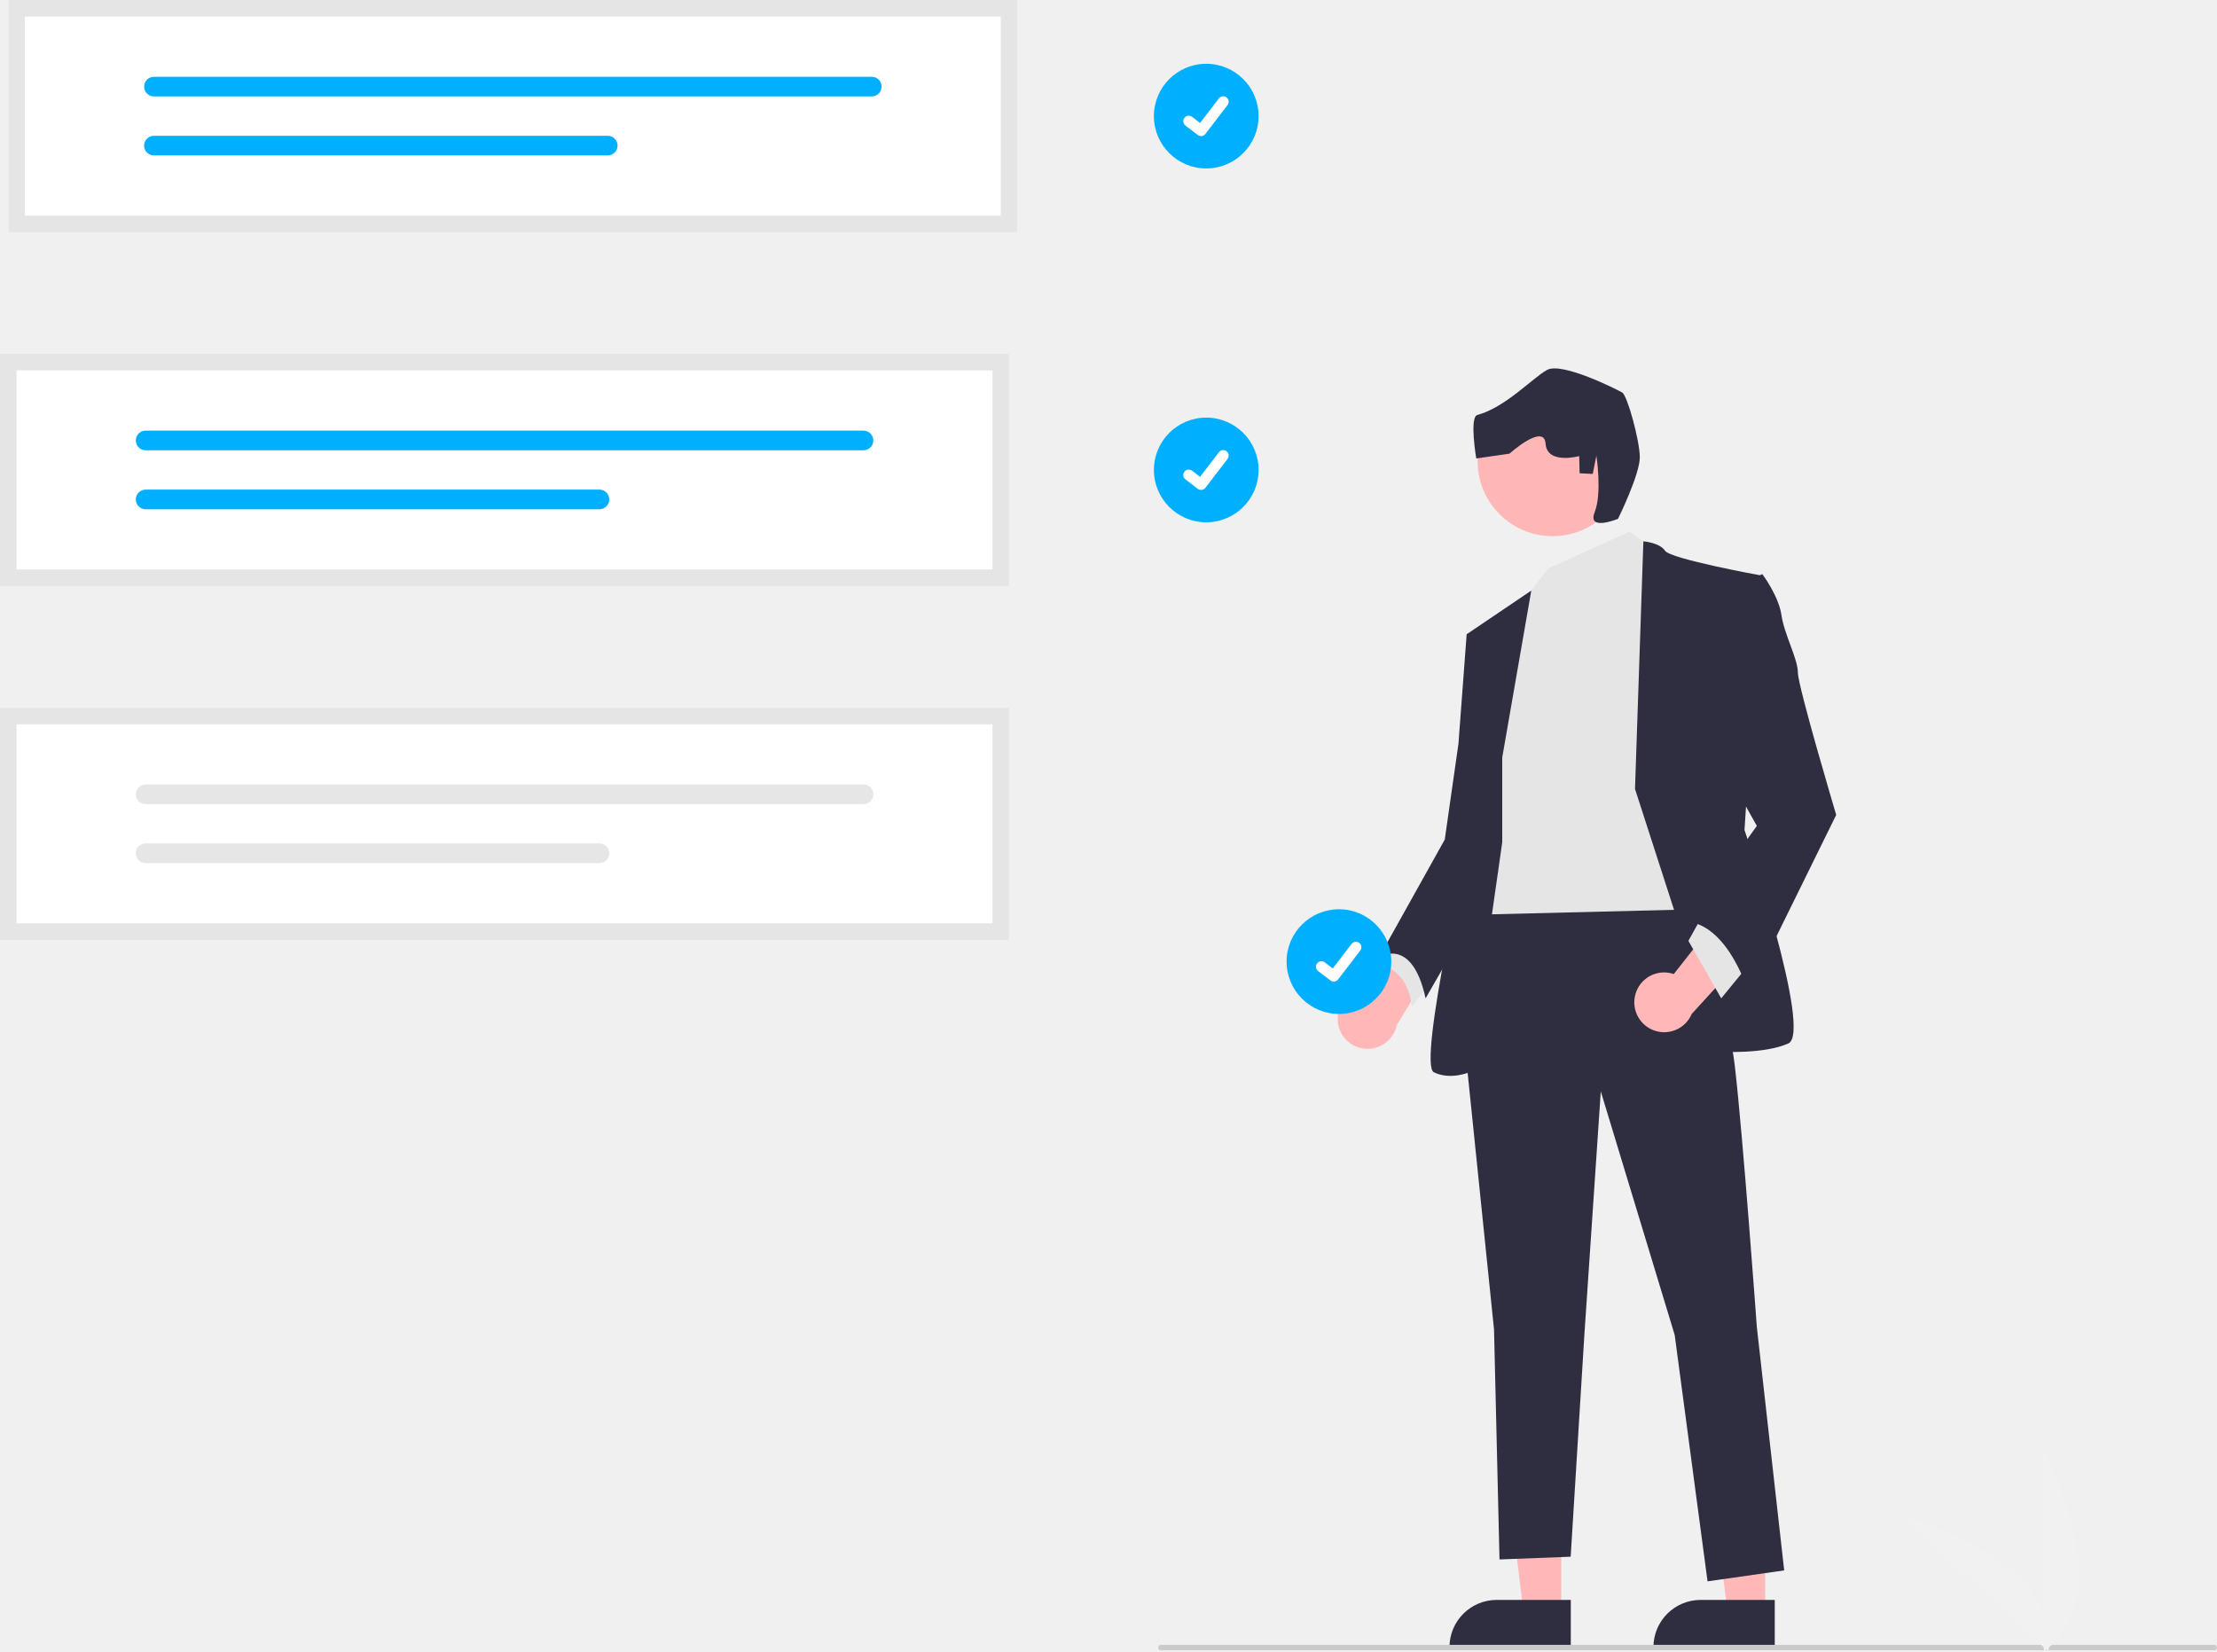
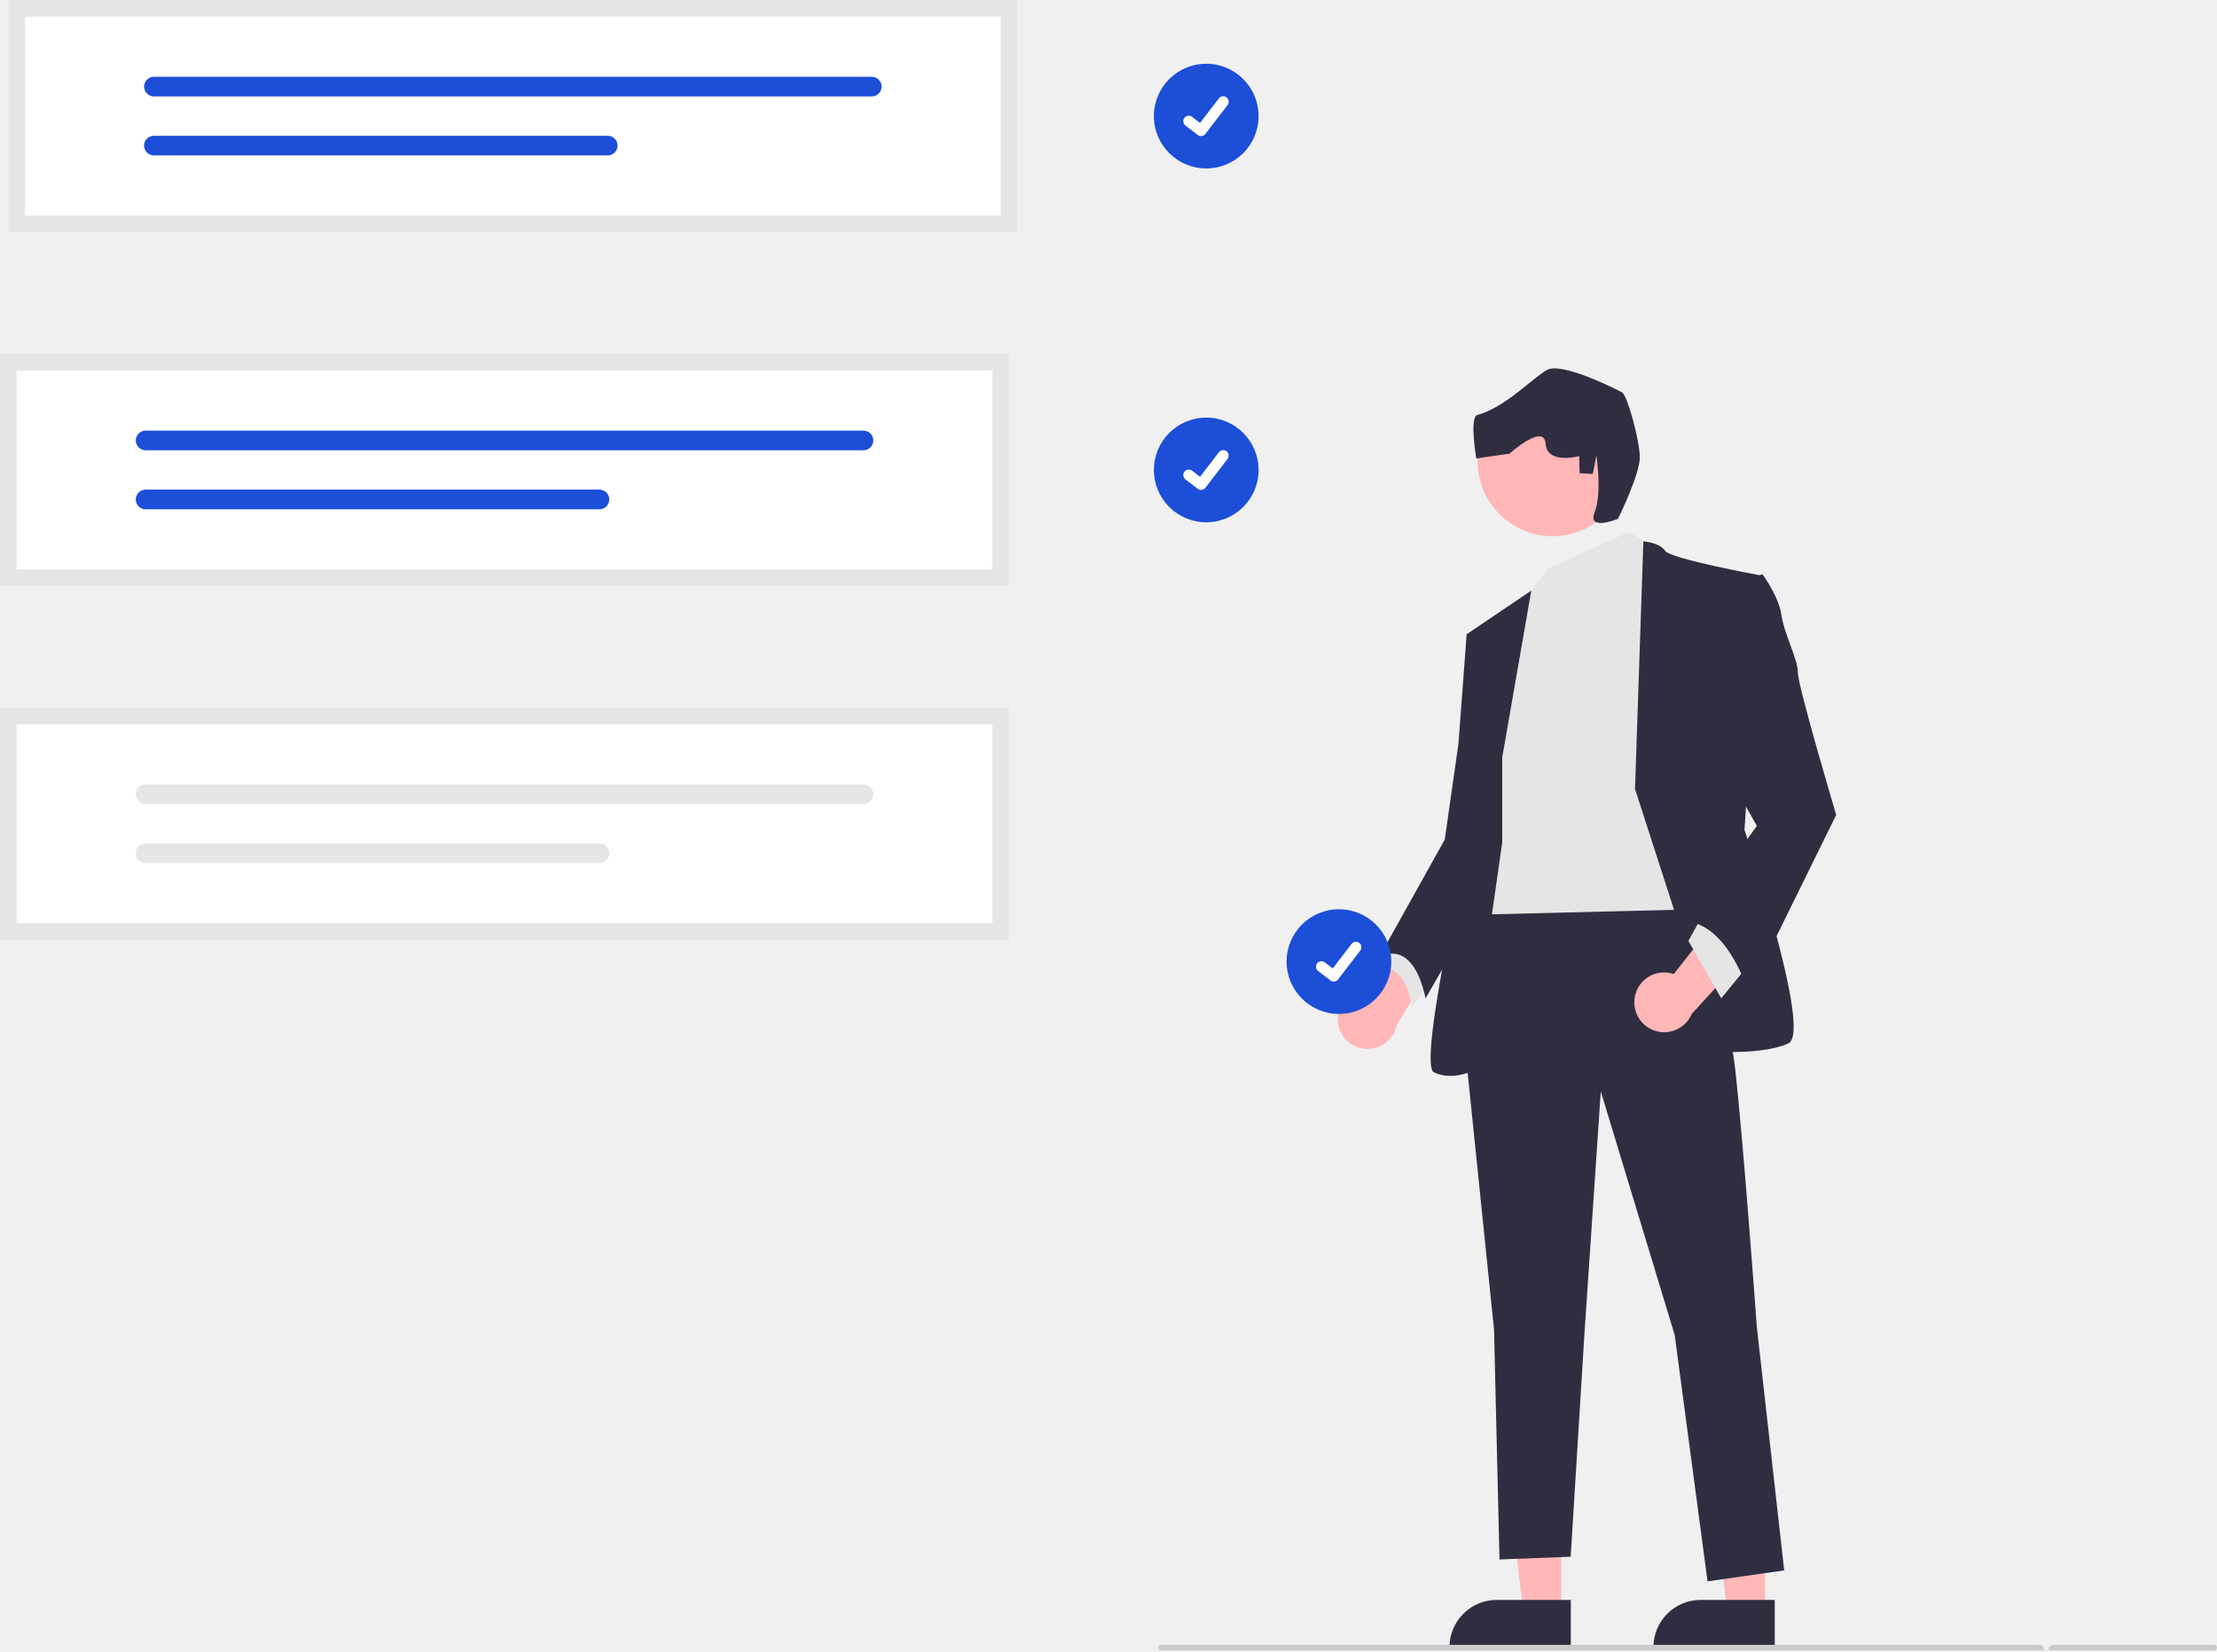
<svg xmlns="http://www.w3.org/2000/svg" width="801.921" height="597.457" viewBox="0 0 801.921 597.457">
-   <circle id="b" cx="436.314" cy="42" r="18.934" fill="#00b0ff" />
-   <path id="c-164" d="M434.438,49.223c-.426,.001-.841-.137-1.181-.393l-.021-.016-4.45-3.404c-.867-.664-1.031-1.906-.366-2.772,.664-.867,1.906-1.031,2.772-.366h0l2.882,2.21,6.811-8.885c.664-.866,1.905-1.03,2.771-.366l0,0,.001,0-.042,.059,.043-.059c.865,.665,1.029,1.905,.366,2.772l-8.011,10.447c-.376,.488-.957,.773-1.573,.771l-.002,.002Z" fill="#fff" />
-   <circle id="d" cx="436.314" cy="170" r="18.934" fill="#00b0ff" />
-   <path id="e-165" d="M434.438,177.223c-.426,.001-.841-.137-1.181-.393l-.021-.016-4.45-3.404c-.867-.664-1.031-1.906-.366-2.772s1.906-1.031,2.772-.366l2.882,2.21,6.811-8.885c.664-.866,1.905-1.03,2.771-.366l0,0,.001,0-.042,.059,.043-.059c.865,.665,1.029,1.905,.366,2.772l-8.011,10.447c-.376,.488-.957,.773-1.573,.771l-.002,.002Z" fill="#fff" />
+   <circle id="b" cx="436.314" cy="42" r="18.934" fill="#1d4ed8" />
+   <path id="c-40" d="M434.438,49.223c-.426,.001-.841-.137-1.181-.393l-.021-.016-4.45-3.404c-.867-.664-1.031-1.906-.366-2.772,.664-.867,1.906-1.031,2.772-.366h0l2.882,2.21,6.811-8.885c.664-.866,1.905-1.03,2.771-.366l0,0,.001,0-.042,.059,.043-.059c.865,.665,1.029,1.905,.366,2.772l-8.011,10.447c-.376,.488-.957,.773-1.573,.771l-.002,.002Z" fill="#fff" />
+   <circle id="d" cx="436.314" cy="170" r="18.934" fill="#1d4ed8" />
+   <path id="e-41" d="M434.438,177.223c-.426,.001-.841-.137-1.181-.393l-.021-.016-4.45-3.404c-.867-.664-1.031-1.906-.366-2.772s1.906-1.031,2.772-.366l2.882,2.21,6.811-8.885c.664-.866,1.905-1.03,2.771-.366l0,0,.001,0-.042,.059,.043-.059c.865,.665,1.029,1.905,.366,2.772l-8.011,10.447c-.376,.488-.957,.773-1.573,.771l-.002,.002Z" fill="#fff" />
  <path d="M483.864,368.959c-.232-5.93,4.387-10.926,10.317-11.158,.632-.025,1.266,.006,1.892,.093l17.341-34.022,9.799,17.256-17.97,29.663c-1.206,5.844-6.921,9.603-12.765,8.397-4.89-1.009-8.451-5.238-8.614-10.228l0-0Z" fill="#ffb7b7" />
  <polygon points="564.71 583.194 551.101 583.193 544.627 530.702 564.712 530.703 564.71 583.194" fill="#ffb7b7" />
  <path d="M568.18,596.385l-43.88-.002v-.555c.001-9.432,7.647-17.079,17.08-17.079h.001l26.801,.001-.001,17.635Z" fill="#2f2e41" />
  <polygon points="638.483 583.194 624.874 583.193 618.4 530.702 638.485 530.703 638.483 583.194" fill="#ffb7b7" />
  <path d="M641.953,596.385l-43.88-.002v-.555c.001-9.432,7.647-17.079,17.08-17.079h.001l26.801,.001-.001,17.635Z" fill="#2f2e41" />
  <path d="M504.767,339.349l-5.941,9.902s9.901,0,11.882,14.852l7.921-9.901-13.862-14.852Z" fill="#e5e5e5" />
  <path d="M608.732,318.556s15.842,41.586,18.813,67.33c2.97,25.744,7.921,94.064,7.921,94.064l9.902,88.123-27.724,3.961-11.882-89.113-26.734-88.123-5.941,88.123-4.951,80.202-25.744,.99-1.98-83.173-10.892-105.946,5.941-50.498,73.271-5.941Z" fill="#2f2e41" />
  <polygon points="589.424 192.312 599.326 199.242 612.198 328.952 531.996 330.932 542.888 240.829 552.789 215.085 559.936 205.636 589.424 192.312" fill="#e5e5e5" />
  <path d="M591.405,285.386l3.03-89.567s5.882,.453,7.862,3.424,34.655,8.911,34.655,8.911l-5.941,92.084s24.754,73.271,15.842,77.232-24.754,2.97-24.754,2.97l-30.695-95.054Z" fill="#2f2e41" />
  <path d="M543.383,273.999l10.504-60.365-23.376,15.808,5.941,43.567-4.951,29.704s-18.813,82.182-12.872,85.153,12.872,0,12.872,0l11.882-83.173v-30.695Z" fill="#2f2e41" />
  <path d="M537.442,227.462l-6.931,1.98-2.97,39.606-4.951,34.655-23.764,42.576s11.882-7.921,16.833,14.852l26.171-45.564-4.387-88.106Z" fill="#2f2e41" />
  <path d="M591.299,360.839c.923-5.862,6.424-9.866,12.287-8.943,.625,.098,1.24,.252,1.838,.459l23.616-30.009,6.262,18.83-23.386,25.61c-2.318,5.498-8.654,8.077-14.152,5.759-4.601-1.939-7.273-6.779-6.465-11.705Z" fill="#ffb7b7" />
  <polygon points="631.506 350.24 622.595 361.132 610.713 340.339 615.663 331.428 631.506 350.24" fill="#e5e5e5" />
  <path d="M629.526,211.619l7.921-3.961s5.941,7.921,6.931,14.852,5.941,15.842,5.941,20.793,13.862,51.488,13.862,51.488l-31.685,64.36s-6.931-23.764-21.783-25.744l24.754-34.655-13.862-24.754,7.921-62.379Z" fill="#2f2e41" />
  <path d="M800.921,596.996H419.921c-.552,0-1-.448-1-1s.448-1,1-1h381c.552,0,1,.448,1,1s-.448,1-1,1Z" fill="#cbcbcb" />
  <path d="M365,212H0v-84H365v84Z" fill="#fff" />
-   <path d="M52.678,155.774c-1.964,0-3.556,1.592-3.556,3.556s1.592,3.556,3.556,3.556H312.337c1.964,0,3.556-1.592,3.556-3.556s-1.592-3.556-3.556-3.556H52.678Z" fill="#00b0ff" />
-   <path d="M52.678,177.113c-1.964-.004-3.56,1.585-3.564,3.549-.004,1.964,1.585,3.56,3.549,3.564H216.822c1.964,0,3.556-1.592,3.556-3.556s-1.592-3.556-3.556-3.556H52.678Z" fill="#00b0ff" />
+   <path d="M52.678,155.774c-1.964,0-3.556,1.592-3.556,3.556s1.592,3.556,3.556,3.556H312.337c1.964,0,3.556-1.592,3.556-3.556s-1.592-3.556-3.556-3.556H52.678Z" fill="#1d4ed8" />
+   <path d="M52.678,177.113c-1.964-.004-3.56,1.585-3.564,3.549-.004,1.964,1.585,3.56,3.549,3.564H216.822c1.964,0,3.556-1.592,3.556-3.556s-1.592-3.556-3.556-3.556H52.678Z" fill="#1d4ed8" />
  <path d="M365,212H0v-84H365v84ZM6,206H359v-72H6v72Z" fill="#e5e5e5" />
  <path d="M365,340H0v-84H365v84Z" fill="#fff" />
  <path d="M52.678,283.774c-1.964,0-3.556,1.592-3.556,3.556s1.592,3.556,3.556,3.556H312.337c1.964,0,3.556-1.592,3.556-3.556s-1.592-3.556-3.556-3.556H52.678Z" fill="#e6e6e6" />
  <path d="M52.678,305.113c-1.964-.004-3.56,1.585-3.564,3.549-.004,1.964,1.585,3.56,3.549,3.564H216.822c1.964,0,3.556-1.592,3.556-3.556s-1.592-3.556-3.556-3.556H52.678Z" fill="#e6e6e6" />
  <path d="M365,340H0v-84H365v84ZM6,334H359v-72H6v72Z" fill="#e5e5e5" />
  <path d="M368,84H3V0H368V84Z" fill="#fff" />
-   <path d="M55.678,27.774c-1.964,.004-3.554,1.599-3.55,3.563,.004,1.959,1.591,3.546,3.55,3.55H315.337c1.964-.004,3.554-1.599,3.55-3.563-.004-1.959-1.591-3.546-3.55-3.55H55.678Z" fill="#00b0ff" />
-   <path d="M55.678,49.113c-1.964-.004-3.56,1.585-3.564,3.549s1.585,3.56,3.549,3.564H219.822c1.964,.004,3.559-1.586,3.563-3.55,.004-1.964-1.586-3.559-3.55-3.563-.004-0-.009-0-.013,0H55.678Z" fill="#00b0ff" />
+   <path d="M55.678,27.774c-1.964,.004-3.554,1.599-3.55,3.563,.004,1.959,1.591,3.546,3.55,3.55H315.337c1.964-.004,3.554-1.599,3.55-3.563-.004-1.959-1.591-3.546-3.55-3.55H55.678Z" fill="#1d4ed8" />
+   <path d="M55.678,49.113c-1.964-.004-3.56,1.585-3.564,3.549s1.585,3.56,3.549,3.564H219.822c1.964,.004,3.559-1.586,3.563-3.55,.004-1.964-1.586-3.559-3.55-3.563-.004-0-.009-0-.013,0H55.678Z" fill="#1d4ed8" />
  <path d="M368,84H3V0H368V84ZM9,78H362V6H9V78Z" fill="#e5e5e5" />
  <path d="M739.248,597.457v-72.34s28.192,51.286,0,72.34Z" fill="#f1f1f1" />
  <path d="M740.99,597.445l-53.29-48.921s56.845,13.916,53.29,48.921Z" fill="#f1f1f1" />
-   <circle id="f" cx="484.314" cy="347.846" r="18.934" fill="#00b0ff" />
-   <path id="g-166" d="M482.438,355.068c-.426,.001-.841-.137-1.181-.393l-.021-.016-4.45-3.404c-.867-.664-1.031-1.906-.366-2.772,.664-.867,1.906-1.031,2.772-.366h0l2.882,2.21,6.811-8.885c.664-.866,1.905-1.03,2.771-.366h0l.001,0-.042,.059,.043-.059c.865,.665,1.029,1.905,.366,2.772l-8.011,10.447c-.376,.488-.957,.773-1.573,.771l-.002,.002Z" fill="#fff" />
+   <circle id="f" cx="484.314" cy="347.846" r="18.934" fill="#1d4ed8" />
+   <path id="g-42" d="M482.438,355.068c-.426,.001-.841-.137-1.181-.393l-.021-.016-4.45-3.404c-.867-.664-1.031-1.906-.366-2.772,.664-.867,1.906-1.031,2.772-.366h0l2.882,2.21,6.811-8.885c.664-.866,1.905-1.03,2.771-.366h0l.001,0-.042,.059,.043-.059c.865,.665,1.029,1.905,.366,2.772l-8.011,10.447c-.376,.488-.957,.773-1.573,.771l-.002,.002Z" fill="#fff" />
  <circle cx="561.587" cy="166.85" r="27.103" fill="#ffb6b6" />
  <path d="M585.262,187.674s8.027-16.258,7.884-22.464c-.143-6.207-4.529-22.178-6.38-23.232s-21.81-11.187-27.219-8.14-14.928,13.468-25.195,16.288c-2.904,.797-.369,15.716-.369,15.716l12.014-1.738s12.526-11.247,13.068-3.589c.542,7.659,12.157,4.469,12.157,4.469l.143,6.207,4.755,.256,1.309-6.605s2.137,13.466-.624,20.471,8.456,2.362,8.456,2.362Z" fill="#2f2e41" />
</svg>
